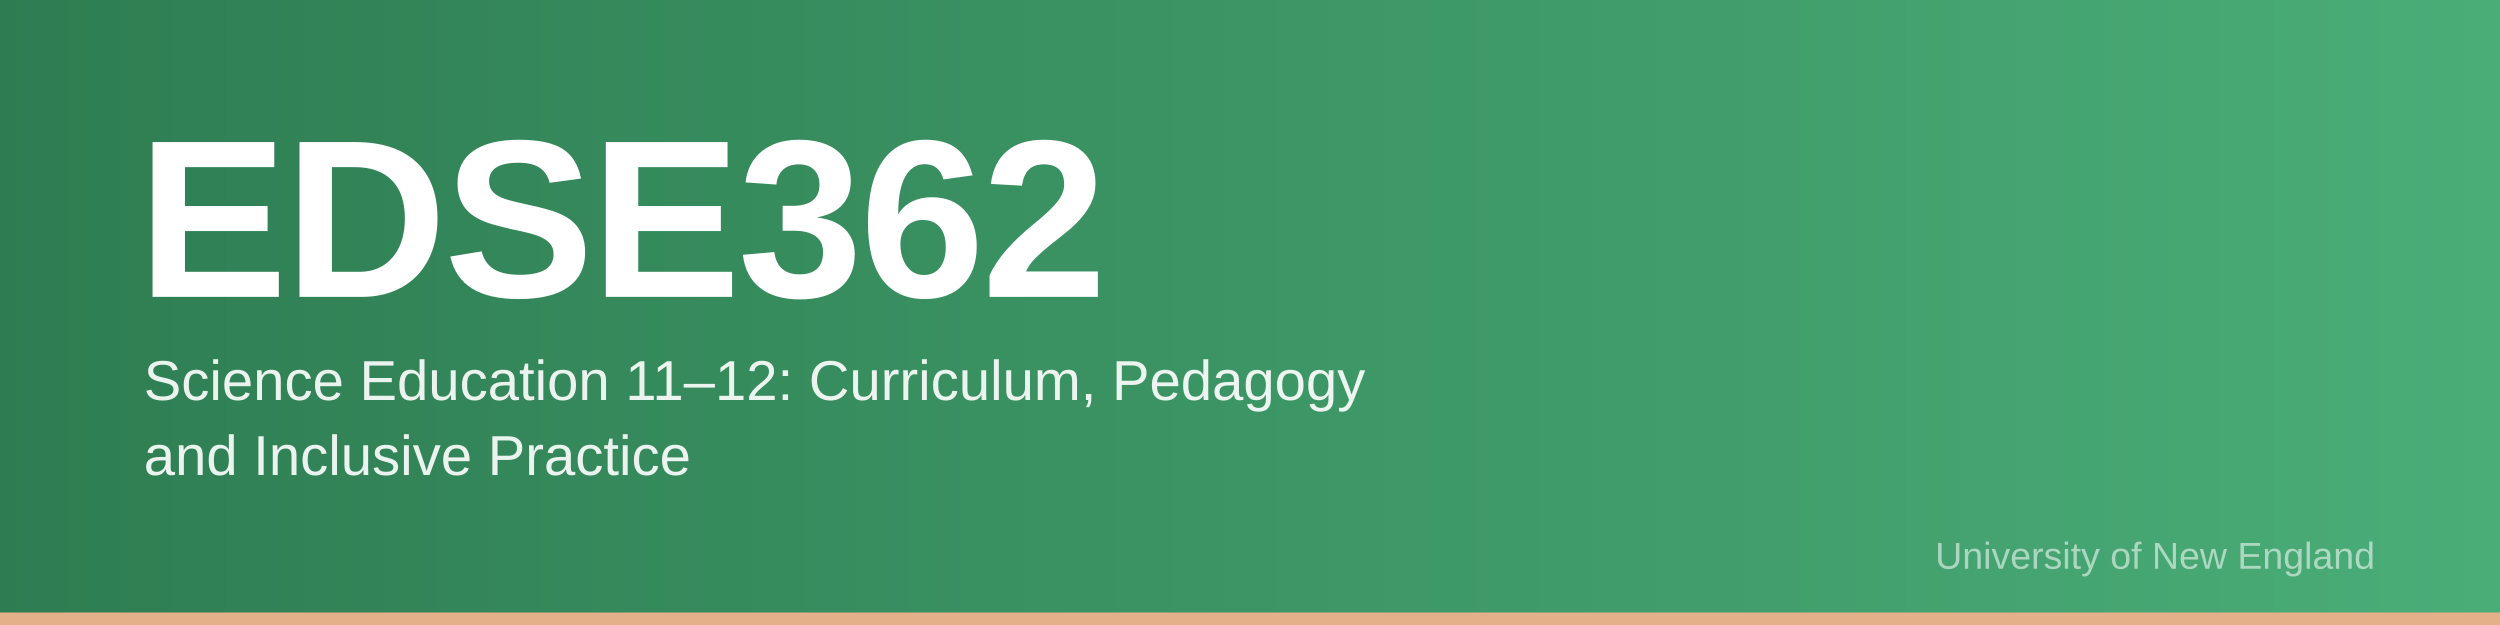
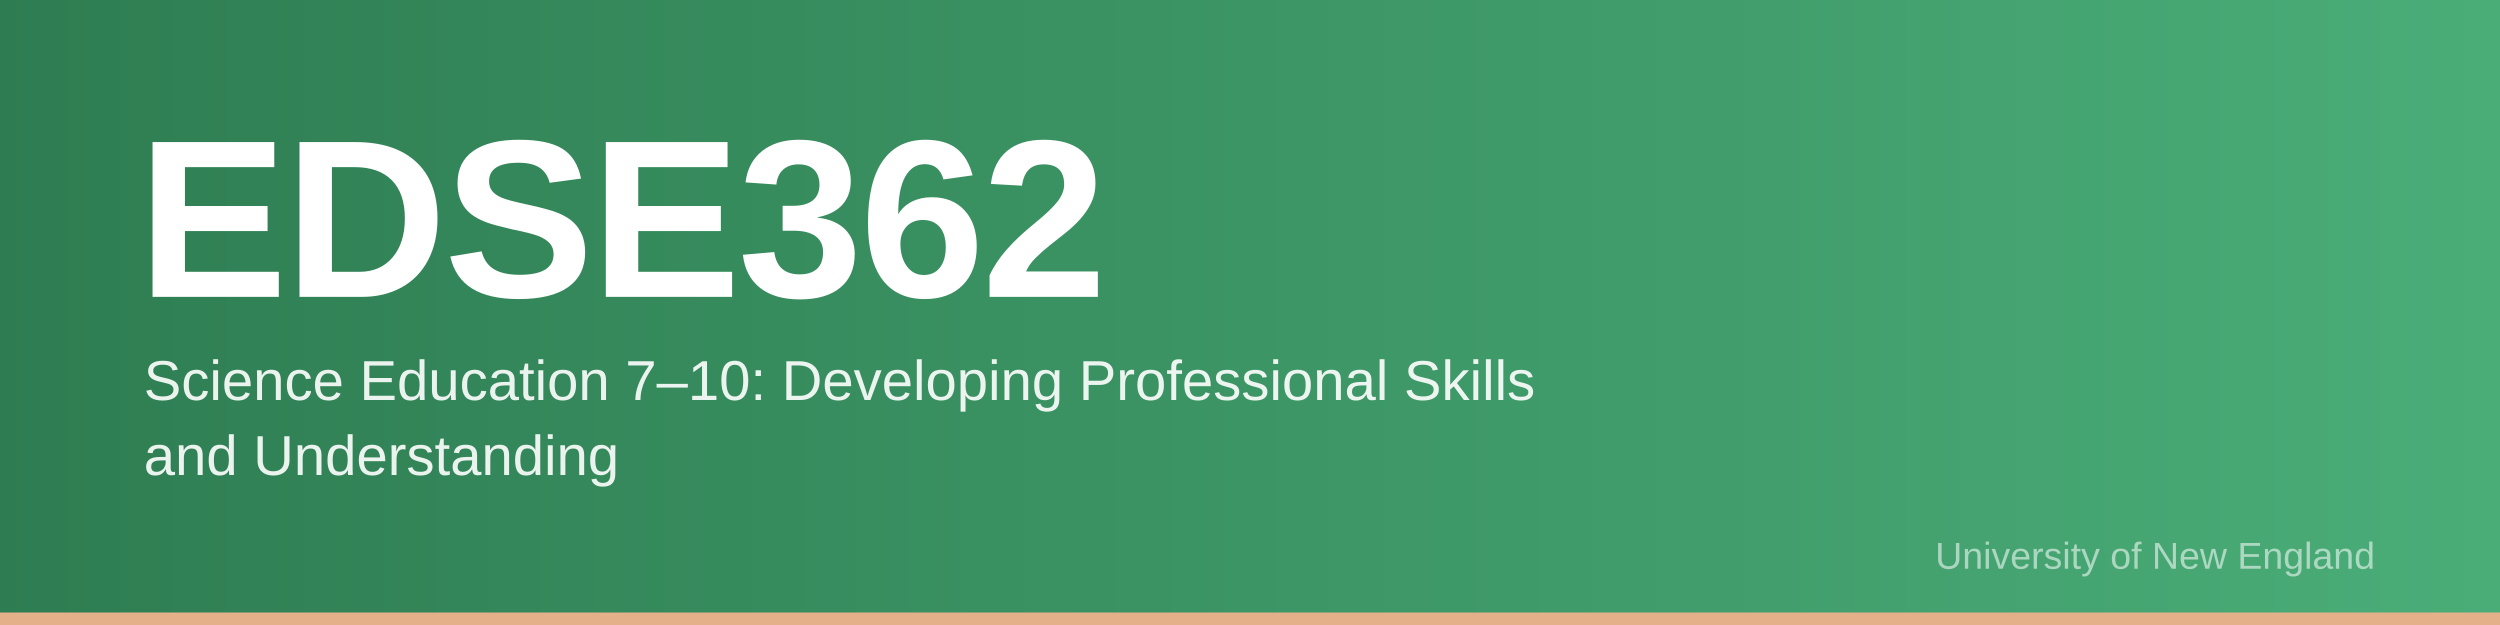
<svg xmlns="http://www.w3.org/2000/svg" width="800" height="200" viewBox="0 0 800 200">
  <defs>
    <linearGradient id="bg362" x1="0" y1="0" x2="1" y2="0">
      <stop offset="0%" stop-color="#2E7D52" />
      <stop offset="100%" stop-color="#4aad78" />
    </linearGradient>
  </defs>
  <rect width="800" height="200" fill="url(#bg362)" />
  <text x="44" y="95" font-family="Arial, Helvetica, sans-serif" font-size="72" font-weight="700" fill="#ffffff" letter-spacing="-1">EDSE362</text>
  <text font-family="Arial, Helvetica, sans-serif" font-size="18" font-weight="400" fill="#ffffff" opacity="0.90">
-     <tspan x="46" dy="0" y="128">Science Education 11–12: Curriculum, Pedagogy</tspan>
-     <tspan x="46" dy="24">and Inclusive Practice</tspan>
+     <tspan x="46" dy="0" y="128">Science Education 7–10: Developing Professional Skills</tspan>
+     <tspan x="46" dy="24">and Understanding</tspan>
  </text>
  <text x="760" y="182" font-family="Arial, Helvetica, sans-serif" font-size="12" font-weight="400" fill="#ffffff" opacity="0.55" text-anchor="end">University of New England</text>
  <rect x="0" y="196" width="800" height="4" fill="#E3B089" />
</svg>
